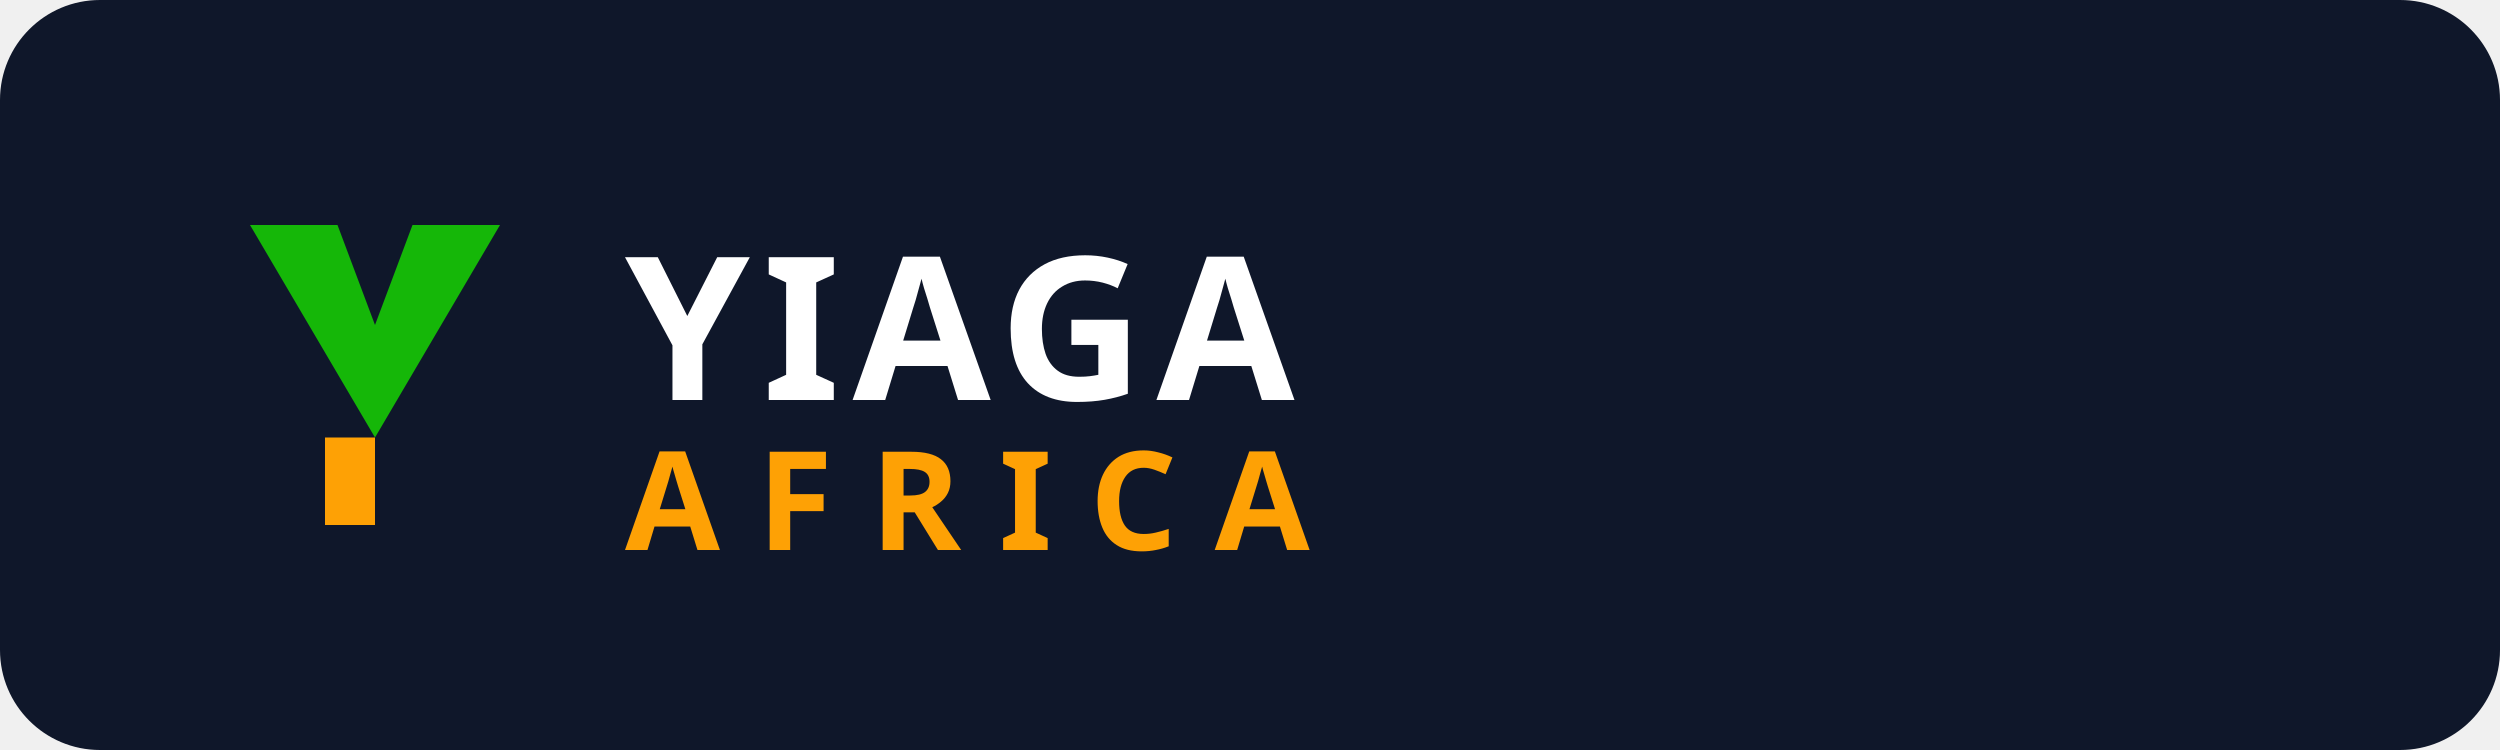
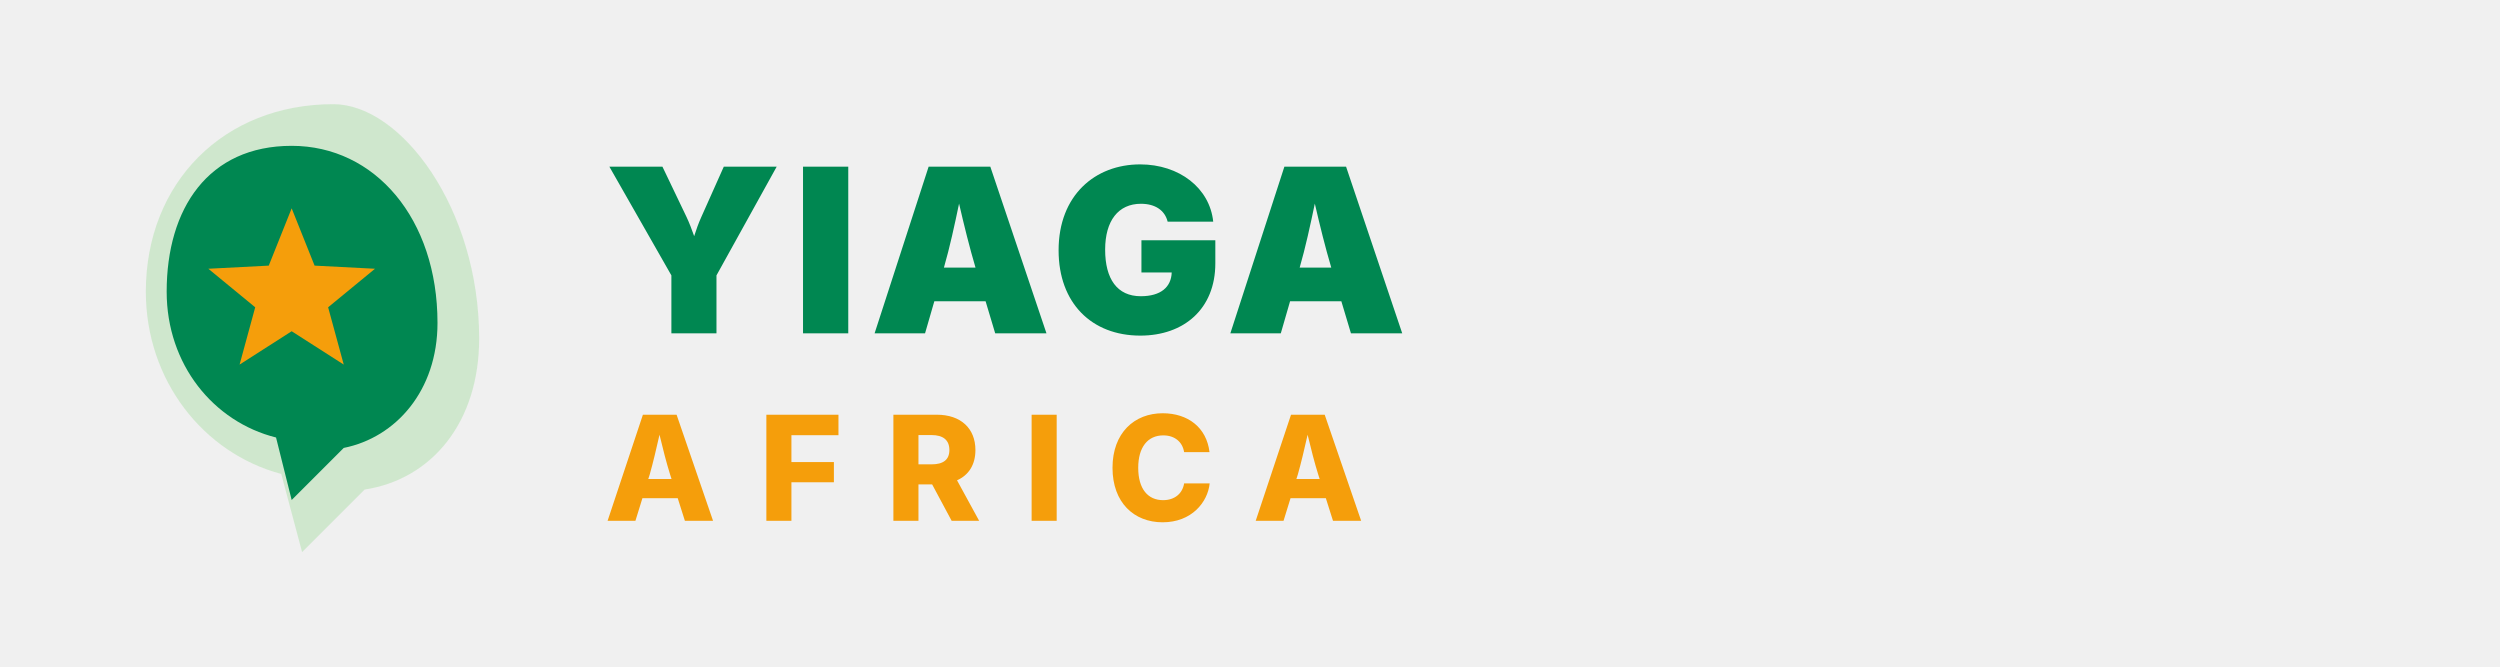
- <svg xmlns="http://www.w3.org/2000/svg" viewBox="0 0 200 60" fill="none">
-   <rect width="200" height="60" rx="8" fill="#0F172A" />
-   <path d="M20 18L30 35L40 18H33L30 26L27 18H20Z" fill="#15B708" />
-   <path d="M30 35V42H26V35H30Z" fill="#FEA105" />
-   <text x="50" y="32" font-family="'Work Sans', sans-serif" font-weight="800" font-size="16" fill="#FFFFFF" letter-spacing="1">YIAGA</text>
-   <text x="50" y="44" font-family="'Work Sans', sans-serif" font-weight="600" font-size="11" fill="#FEA105" letter-spacing="3">AFRICA</text>
+ <svg xmlns="http://www.w3.org/2000/svg" viewBox="0 0 240 64" fill="none">
+   <g transform="translate(4, 4)">
+     <path d="M28 6C17.5 6 10 13.5 10 24C10 32.5 15.5 39.5 23 41.5L25 49L31 43C37.5 42 42 36.5 42 28.5C42 16 34.5 6 28 6Z" fill="#15B708" opacity="0.15" />
+     <path d="M24 10C16 10 12 16 12 24C12 31 16.5 36.5 22.5 38L24 44L29 39C34 38 38 33.5 38 27C38 17 32 10 24 10Z" fill="#008751" />
+     <path d="M24 16L26.2 21.5L32 21.8L27.5 25.5L29 31L24 27.8L19 31L20.5 25.5L16 21.8L21.8 21.5L24 16Z" fill="#F59E0B" />
+   </g>
+   <text x="58" y="32" font-family="system-ui, -apple-system, sans-serif" font-weight="900" font-size="22" fill="#008751" letter-spacing="1">YIAGA</text>
+   <text x="58" y="50" font-family="system-ui, -apple-system, sans-serif" font-weight="800" font-size="14" fill="#F59E0B" letter-spacing="4">AFRICA</text>
</svg>
